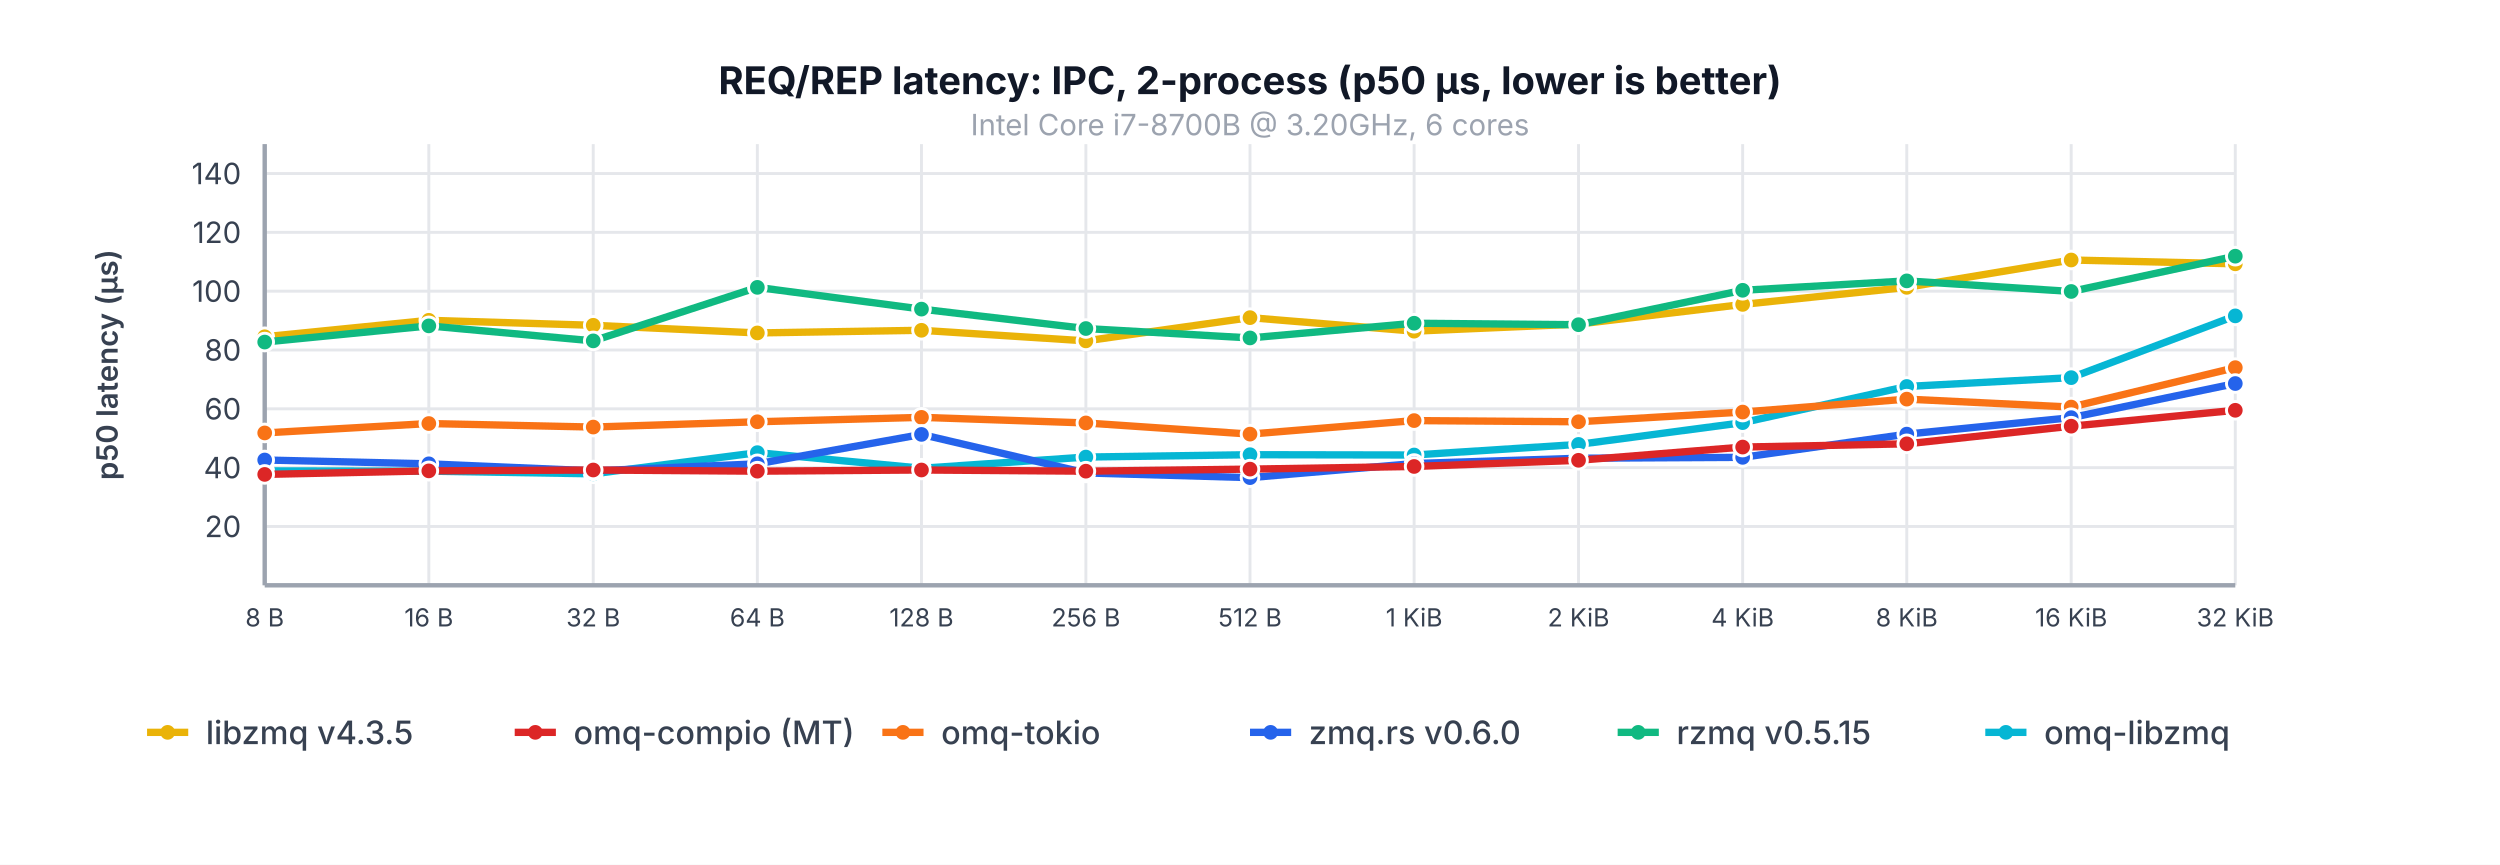
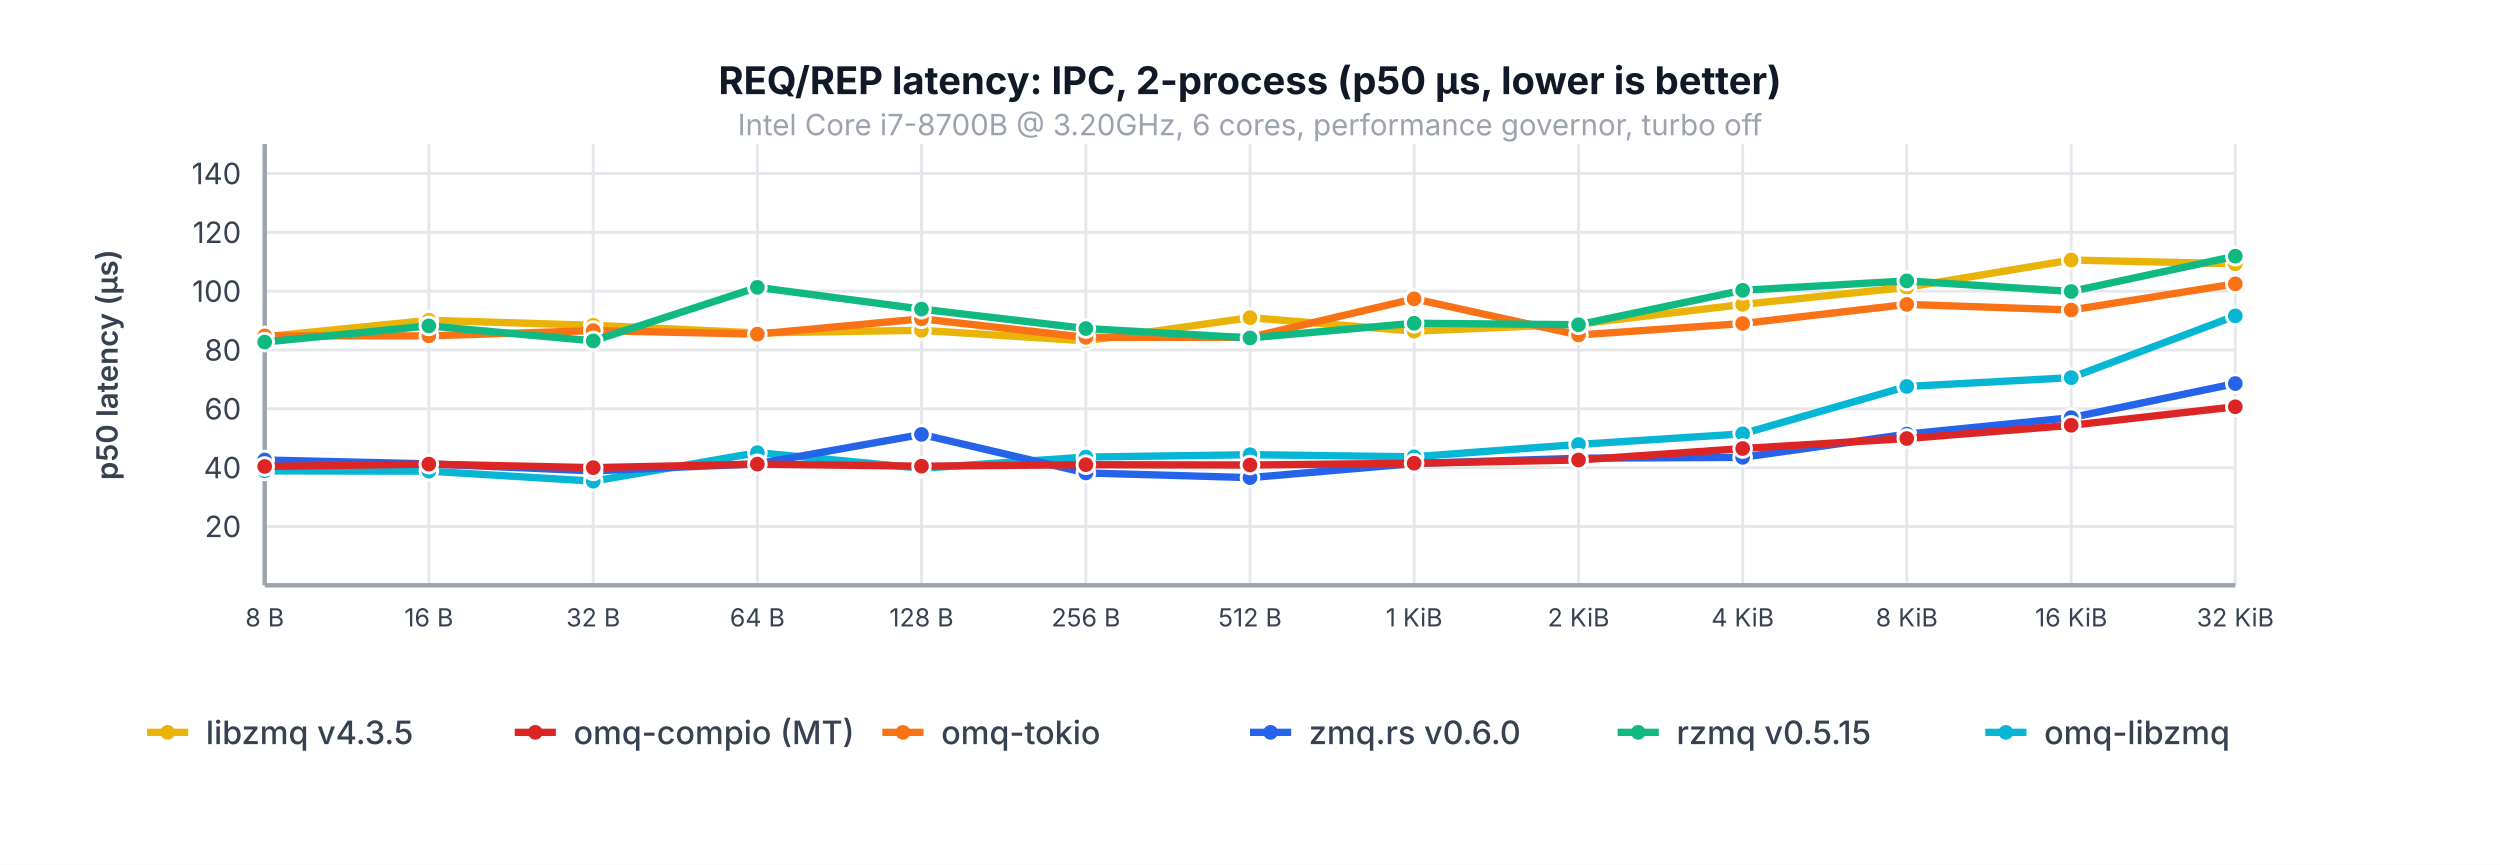
<svg xmlns="http://www.w3.org/2000/svg" viewBox="0 0 850 294" font-family="system-ui, -apple-system, sans-serif">
  <rect width="850" height="294" fill="white" />
-   <text x="425.0" y="46" text-anchor="middle" fill="#9ca3af" font-size="10">Intel Core i7-8700B @ 3.20GHz, 6 cores</text>
+   <text x="425.0" y="46" text-anchor="middle" fill="#9ca3af" font-size="10">Intel Core i7-8700B @ 3.20GHz, 6 cores, performance governor, turbo off</text>
  <text x="425.0" y="32.0" text-anchor="middle" fill="#111827" font-size="13" font-weight="700">REQ/REP latency: IPC, 2-process (p50 µs, lower is better)</text>
  <line x1="90.0" y1="179.0" x2="760.0" y2="179.0" stroke="#e5e7eb" stroke-width="1" />
  <text x="82.0" y="179.0" text-anchor="end" dominant-baseline="middle" fill="#374151" font-size="10">20</text>
  <line x1="90.0" y1="159.0" x2="760.0" y2="159.0" stroke="#e5e7eb" stroke-width="1" />
  <text x="82.0" y="159.0" text-anchor="end" dominant-baseline="middle" fill="#374151" font-size="10">40</text>
  <line x1="90.0" y1="139.0" x2="760.0" y2="139.0" stroke="#e5e7eb" stroke-width="1" />
  <text x="82.0" y="139.0" text-anchor="end" dominant-baseline="middle" fill="#374151" font-size="10">60</text>
  <line x1="90.0" y1="119.0" x2="760.0" y2="119.0" stroke="#e5e7eb" stroke-width="1" />
  <text x="82.0" y="119.0" text-anchor="end" dominant-baseline="middle" fill="#374151" font-size="10">80</text>
  <line x1="90.0" y1="99.0" x2="760.0" y2="99.0" stroke="#e5e7eb" stroke-width="1" />
  <text x="82.0" y="99.0" text-anchor="end" dominant-baseline="middle" fill="#374151" font-size="10">100</text>
  <line x1="90.0" y1="79.0" x2="760.0" y2="79.0" stroke="#e5e7eb" stroke-width="1" />
  <text x="82.0" y="79.0" text-anchor="end" dominant-baseline="middle" fill="#374151" font-size="10">120</text>
  <line x1="90.0" y1="59.0" x2="760.0" y2="59.0" stroke="#e5e7eb" stroke-width="1" />
  <text x="82.0" y="59.0" text-anchor="end" dominant-baseline="middle" fill="#374151" font-size="10">140</text>
  <line x1="90.0" y1="49.0" x2="90.0" y2="199.0" stroke="#e5e7eb" stroke-width="1" />
  <line x1="145.8" y1="49.0" x2="145.8" y2="199.0" stroke="#e5e7eb" stroke-width="1" />
  <line x1="201.7" y1="49.0" x2="201.7" y2="199.0" stroke="#e5e7eb" stroke-width="1" />
  <line x1="257.5" y1="49.0" x2="257.5" y2="199.0" stroke="#e5e7eb" stroke-width="1" />
  <line x1="313.3" y1="49.0" x2="313.3" y2="199.0" stroke="#e5e7eb" stroke-width="1" />
  <line x1="369.2" y1="49.0" x2="369.2" y2="199.0" stroke="#e5e7eb" stroke-width="1" />
  <line x1="425.0" y1="49.0" x2="425.0" y2="199.0" stroke="#e5e7eb" stroke-width="1" />
  <line x1="480.8" y1="49.0" x2="480.8" y2="199.0" stroke="#e5e7eb" stroke-width="1" />
  <line x1="536.7" y1="49.0" x2="536.7" y2="199.0" stroke="#e5e7eb" stroke-width="1" />
  <line x1="592.5" y1="49.0" x2="592.5" y2="199.0" stroke="#e5e7eb" stroke-width="1" />
  <line x1="648.3" y1="49.0" x2="648.3" y2="199.0" stroke="#e5e7eb" stroke-width="1" />
  <line x1="704.2" y1="49.0" x2="704.2" y2="199.0" stroke="#e5e7eb" stroke-width="1" />
  <line x1="760.0" y1="49.0" x2="760.0" y2="199.0" stroke="#e5e7eb" stroke-width="1" />
  <line x1="90.0" y1="49.0" x2="90.0" y2="199.0" stroke="#9ca3af" stroke-width="1.5" />
  <line x1="90.0" y1="199.0" x2="760.0" y2="199.0" stroke="#9ca3af" stroke-width="1.5" />
  <text x="40.0" y="124.0" text-anchor="middle" fill="#374151" font-size="10" font-weight="600" transform="rotate(-90,40.0,124.0)">p50 latency (µs)</text>
  <polyline points="90.0,114.5 145.8,108.9 201.7,110.6 257.5,113.2 313.3,112.3 369.2,115.9 425.0,108.0 480.8,112.6 536.7,110.2 592.5,103.5 648.3,97.7 704.2,88.4 760.0,89.7" fill="none" stroke="#eab308" stroke-width="2.5" stroke-linecap="round" stroke-linejoin="round" />
  <circle cx="90.0" cy="114.5" r="3" fill="#eab308" stroke="white" stroke-width="1" />
  <circle cx="145.8" cy="108.9" r="3" fill="#eab308" stroke="white" stroke-width="1" />
  <circle cx="201.7" cy="110.6" r="3" fill="#eab308" stroke="white" stroke-width="1" />
  <circle cx="257.5" cy="113.2" r="3" fill="#eab308" stroke="white" stroke-width="1" />
  <circle cx="313.3" cy="112.3" r="3" fill="#eab308" stroke="white" stroke-width="1" />
  <circle cx="369.2" cy="115.9" r="3" fill="#eab308" stroke="white" stroke-width="1" />
  <circle cx="425.0" cy="108.0" r="3" fill="#eab308" stroke="white" stroke-width="1" />
  <circle cx="480.8" cy="112.6" r="3" fill="#eab308" stroke="white" stroke-width="1" />
  <circle cx="536.7" cy="110.2" r="3" fill="#eab308" stroke="white" stroke-width="1" />
  <circle cx="592.5" cy="103.5" r="3" fill="#eab308" stroke="white" stroke-width="1" />
  <circle cx="648.3" cy="97.7" r="3" fill="#eab308" stroke="white" stroke-width="1" />
  <circle cx="704.2" cy="88.4" r="3" fill="#eab308" stroke="white" stroke-width="1" />
  <circle cx="760.0" cy="89.7" r="3" fill="#eab308" stroke="white" stroke-width="1" />
-   <polyline points="90.0,160.1 145.8,160.2 201.7,161.1 257.5,153.9 313.3,159.2 369.2,155.4 425.0,154.6 480.8,154.7 536.7,151.1 592.5,143.7 648.3,131.4 704.2,128.4 760.0,107.4" fill="none" stroke="#06b6d4" stroke-width="2.5" stroke-linecap="round" stroke-linejoin="round" />
+   <polyline points="90.0,160.1 145.8,160.2 201.7,163.6 257.5,153.9 313.3,159.2 369.2,155.4 425.0,154.6 480.8,155.3 536.7,151.1 592.5,147.5 648.3,131.4 704.2,128.4 760.0,107.4" fill="none" stroke="#06b6d4" stroke-width="2.5" stroke-linecap="round" stroke-linejoin="round" />
  <circle cx="90.0" cy="160.1" r="3" fill="#06b6d4" stroke="white" stroke-width="1" />
  <circle cx="145.8" cy="160.2" r="3" fill="#06b6d4" stroke="white" stroke-width="1" />
-   <circle cx="201.7" cy="161.1" r="3" fill="#06b6d4" stroke="white" stroke-width="1" />
+   <circle cx="201.7" cy="163.6" r="3" fill="#06b6d4" stroke="white" stroke-width="1" />
  <circle cx="257.5" cy="153.9" r="3" fill="#06b6d4" stroke="white" stroke-width="1" />
  <circle cx="313.3" cy="159.2" r="3" fill="#06b6d4" stroke="white" stroke-width="1" />
  <circle cx="369.2" cy="155.4" r="3" fill="#06b6d4" stroke="white" stroke-width="1" />
  <circle cx="425.0" cy="154.6" r="3" fill="#06b6d4" stroke="white" stroke-width="1" />
-   <circle cx="480.8" cy="154.7" r="3" fill="#06b6d4" stroke="white" stroke-width="1" />
+   <circle cx="480.8" cy="155.3" r="3" fill="#06b6d4" stroke="white" stroke-width="1" />
  <circle cx="536.7" cy="151.1" r="3" fill="#06b6d4" stroke="white" stroke-width="1" />
-   <circle cx="592.5" cy="143.7" r="3" fill="#06b6d4" stroke="white" stroke-width="1" />
+   <circle cx="592.5" cy="147.5" r="3" fill="#06b6d4" stroke="white" stroke-width="1" />
  <circle cx="648.3" cy="131.4" r="3" fill="#06b6d4" stroke="white" stroke-width="1" />
  <circle cx="704.2" cy="128.4" r="3" fill="#06b6d4" stroke="white" stroke-width="1" />
  <circle cx="760.0" cy="107.4" r="3" fill="#06b6d4" stroke="white" stroke-width="1" />
-   <polyline points="90.0,147.2 145.8,144.0 201.7,145.2 257.5,143.4 313.3,141.9 369.2,143.8 425.0,147.6 480.8,143.0 536.7,143.4 592.5,140.1 648.3,135.7 704.2,138.4 760.0,125.0" fill="none" stroke="#f97316" stroke-width="2.5" stroke-linecap="round" stroke-linejoin="round" />
-   <circle cx="90.0" cy="147.2" r="3" fill="#f97316" stroke="white" stroke-width="1" />
-   <circle cx="145.8" cy="144.0" r="3" fill="#f97316" stroke="white" stroke-width="1" />
-   <circle cx="201.7" cy="145.2" r="3" fill="#f97316" stroke="white" stroke-width="1" />
-   <circle cx="257.5" cy="143.4" r="3" fill="#f97316" stroke="white" stroke-width="1" />
-   <circle cx="313.3" cy="141.9" r="3" fill="#f97316" stroke="white" stroke-width="1" />
-   <circle cx="369.2" cy="143.8" r="3" fill="#f97316" stroke="white" stroke-width="1" />
-   <circle cx="425.0" cy="147.6" r="3" fill="#f97316" stroke="white" stroke-width="1" />
-   <circle cx="480.8" cy="143.0" r="3" fill="#f97316" stroke="white" stroke-width="1" />
-   <circle cx="536.7" cy="143.4" r="3" fill="#f97316" stroke="white" stroke-width="1" />
-   <circle cx="592.5" cy="140.1" r="3" fill="#f97316" stroke="white" stroke-width="1" />
-   <circle cx="648.3" cy="135.7" r="3" fill="#f97316" stroke="white" stroke-width="1" />
-   <circle cx="704.2" cy="138.4" r="3" fill="#f97316" stroke="white" stroke-width="1" />
-   <circle cx="760.0" cy="125.0" r="3" fill="#f97316" stroke="white" stroke-width="1" />
+   <polyline points="90.0,114.2 145.8,114.2 201.7,112.4 257.5,113.6 313.3,108.4 369.2,114.7 425.0,114.7 480.8,101.6 536.7,113.9 592.5,110.0 648.3,103.5 704.2,105.4 760.0,96.5" fill="none" stroke="#f97316" stroke-width="2.5" stroke-linecap="round" stroke-linejoin="round" />
+   <circle cx="90.0" cy="114.2" r="3" fill="#f97316" stroke="white" stroke-width="1" />
+   <circle cx="145.8" cy="114.2" r="3" fill="#f97316" stroke="white" stroke-width="1" />
+   <circle cx="201.7" cy="112.4" r="3" fill="#f97316" stroke="white" stroke-width="1" />
+   <circle cx="257.5" cy="113.6" r="3" fill="#f97316" stroke="white" stroke-width="1" />
+   <circle cx="313.3" cy="108.4" r="3" fill="#f97316" stroke="white" stroke-width="1" />
+   <circle cx="369.2" cy="114.7" r="3" fill="#f97316" stroke="white" stroke-width="1" />
+   <circle cx="425.0" cy="114.7" r="3" fill="#f97316" stroke="white" stroke-width="1" />
+   <circle cx="480.8" cy="101.6" r="3" fill="#f97316" stroke="white" stroke-width="1" />
+   <circle cx="536.7" cy="113.9" r="3" fill="#f97316" stroke="white" stroke-width="1" />
+   <circle cx="592.5" cy="110.0" r="3" fill="#f97316" stroke="white" stroke-width="1" />
+   <circle cx="648.3" cy="103.5" r="3" fill="#f97316" stroke="white" stroke-width="1" />
+   <circle cx="704.2" cy="105.4" r="3" fill="#f97316" stroke="white" stroke-width="1" />
+   <circle cx="760.0" cy="96.5" r="3" fill="#f97316" stroke="white" stroke-width="1" />
  <polyline points="90.0,116.3 145.8,110.8 201.7,115.9 257.5,97.7 313.3,105.1 369.2,111.7 425.0,114.9 480.8,109.9 536.7,110.4 592.5,98.7 648.3,95.5 704.2,99.1 760.0,87.1" fill="none" stroke="#10b981" stroke-width="2.5" stroke-linecap="round" stroke-linejoin="round" />
  <circle cx="90.0" cy="116.3" r="3" fill="#10b981" stroke="white" stroke-width="1" />
  <circle cx="145.8" cy="110.8" r="3" fill="#10b981" stroke="white" stroke-width="1" />
  <circle cx="201.7" cy="115.9" r="3" fill="#10b981" stroke="white" stroke-width="1" />
  <circle cx="257.5" cy="97.7" r="3" fill="#10b981" stroke="white" stroke-width="1" />
  <circle cx="313.3" cy="105.1" r="3" fill="#10b981" stroke="white" stroke-width="1" />
  <circle cx="369.2" cy="111.7" r="3" fill="#10b981" stroke="white" stroke-width="1" />
  <circle cx="425.0" cy="114.9" r="3" fill="#10b981" stroke="white" stroke-width="1" />
  <circle cx="480.8" cy="109.9" r="3" fill="#10b981" stroke="white" stroke-width="1" />
  <circle cx="536.7" cy="110.4" r="3" fill="#10b981" stroke="white" stroke-width="1" />
  <circle cx="592.5" cy="98.7" r="3" fill="#10b981" stroke="white" stroke-width="1" />
  <circle cx="648.3" cy="95.5" r="3" fill="#10b981" stroke="white" stroke-width="1" />
  <circle cx="704.2" cy="99.1" r="3" fill="#10b981" stroke="white" stroke-width="1" />
  <circle cx="760.0" cy="87.1" r="3" fill="#10b981" stroke="white" stroke-width="1" />
  <polyline points="90.0,156.4 145.8,157.7 201.7,160.1 257.5,157.7 313.3,147.7 369.2,160.8 425.0,162.4 480.8,157.6 536.7,155.8 592.5,155.5 648.3,147.6 704.2,142.0 760.0,130.4" fill="none" stroke="#2563eb" stroke-width="2.5" stroke-linecap="round" stroke-linejoin="round" />
  <circle cx="90.0" cy="156.4" r="3" fill="#2563eb" stroke="white" stroke-width="1" />
  <circle cx="145.8" cy="157.7" r="3" fill="#2563eb" stroke="white" stroke-width="1" />
  <circle cx="201.7" cy="160.1" r="3" fill="#2563eb" stroke="white" stroke-width="1" />
  <circle cx="257.5" cy="157.7" r="3" fill="#2563eb" stroke="white" stroke-width="1" />
  <circle cx="313.3" cy="147.7" r="3" fill="#2563eb" stroke="white" stroke-width="1" />
  <circle cx="369.2" cy="160.8" r="3" fill="#2563eb" stroke="white" stroke-width="1" />
  <circle cx="425.0" cy="162.4" r="3" fill="#2563eb" stroke="white" stroke-width="1" />
  <circle cx="480.8" cy="157.6" r="3" fill="#2563eb" stroke="white" stroke-width="1" />
  <circle cx="536.7" cy="155.8" r="3" fill="#2563eb" stroke="white" stroke-width="1" />
  <circle cx="592.5" cy="155.5" r="3" fill="#2563eb" stroke="white" stroke-width="1" />
  <circle cx="648.3" cy="147.6" r="3" fill="#2563eb" stroke="white" stroke-width="1" />
  <circle cx="704.2" cy="142.0" r="3" fill="#2563eb" stroke="white" stroke-width="1" />
  <circle cx="760.0" cy="130.4" r="3" fill="#2563eb" stroke="white" stroke-width="1" />
-   <polyline points="90.0,161.3 145.8,160.1 201.7,159.8 257.5,160.2 313.3,159.8 369.2,160.2 425.0,159.5 480.8,158.6 536.7,156.5 592.5,152.0 648.3,150.9 704.2,144.9 760.0,139.5" fill="none" stroke="#dc2626" stroke-width="2.5" stroke-linecap="round" stroke-linejoin="round" />
-   <circle cx="90.0" cy="161.3" r="3" fill="#dc2626" stroke="white" stroke-width="1" />
-   <circle cx="145.8" cy="160.1" r="3" fill="#dc2626" stroke="white" stroke-width="1" />
-   <circle cx="201.7" cy="159.8" r="3" fill="#dc2626" stroke="white" stroke-width="1" />
-   <circle cx="257.5" cy="160.2" r="3" fill="#dc2626" stroke="white" stroke-width="1" />
-   <circle cx="313.3" cy="159.8" r="3" fill="#dc2626" stroke="white" stroke-width="1" />
-   <circle cx="369.2" cy="160.2" r="3" fill="#dc2626" stroke="white" stroke-width="1" />
-   <circle cx="425.0" cy="159.5" r="3" fill="#dc2626" stroke="white" stroke-width="1" />
-   <circle cx="480.8" cy="158.6" r="3" fill="#dc2626" stroke="white" stroke-width="1" />
-   <circle cx="536.7" cy="156.5" r="3" fill="#dc2626" stroke="white" stroke-width="1" />
-   <circle cx="592.5" cy="152.0" r="3" fill="#dc2626" stroke="white" stroke-width="1" />
-   <circle cx="648.3" cy="150.9" r="3" fill="#dc2626" stroke="white" stroke-width="1" />
-   <circle cx="704.2" cy="144.9" r="3" fill="#dc2626" stroke="white" stroke-width="1" />
-   <circle cx="760.0" cy="139.5" r="3" fill="#dc2626" stroke="white" stroke-width="1" />
+   <polyline points="90.0,158.6 145.8,157.8 201.7,159.0 257.5,157.8 313.3,158.5 369.2,158.0 425.0,158.1 480.8,157.5 536.7,156.4 592.5,152.5 648.3,149.1 704.2,144.6 760.0,138.3" fill="none" stroke="#dc2626" stroke-width="2.5" stroke-linecap="round" stroke-linejoin="round" />
+   <circle cx="90.0" cy="158.6" r="3" fill="#dc2626" stroke="white" stroke-width="1" />
+   <circle cx="145.8" cy="157.8" r="3" fill="#dc2626" stroke="white" stroke-width="1" />
+   <circle cx="201.7" cy="159.0" r="3" fill="#dc2626" stroke="white" stroke-width="1" />
+   <circle cx="257.5" cy="157.8" r="3" fill="#dc2626" stroke="white" stroke-width="1" />
+   <circle cx="313.3" cy="158.5" r="3" fill="#dc2626" stroke="white" stroke-width="1" />
+   <circle cx="369.2" cy="158.0" r="3" fill="#dc2626" stroke="white" stroke-width="1" />
+   <circle cx="425.0" cy="158.1" r="3" fill="#dc2626" stroke="white" stroke-width="1" />
+   <circle cx="480.8" cy="157.5" r="3" fill="#dc2626" stroke="white" stroke-width="1" />
+   <circle cx="536.7" cy="156.4" r="3" fill="#dc2626" stroke="white" stroke-width="1" />
+   <circle cx="592.5" cy="152.5" r="3" fill="#dc2626" stroke="white" stroke-width="1" />
+   <circle cx="648.3" cy="149.1" r="3" fill="#dc2626" stroke="white" stroke-width="1" />
+   <circle cx="704.2" cy="144.6" r="3" fill="#dc2626" stroke="white" stroke-width="1" />
+   <circle cx="760.0" cy="138.3" r="3" fill="#dc2626" stroke="white" stroke-width="1" />
  <text x="90.0" y="213.0" text-anchor="middle" fill="#374151" font-size="8.5">8 B</text>
  <text x="145.8" y="213.0" text-anchor="middle" fill="#374151" font-size="8.5">16 B</text>
  <text x="201.7" y="213.0" text-anchor="middle" fill="#374151" font-size="8.5">32 B</text>
  <text x="257.5" y="213.0" text-anchor="middle" fill="#374151" font-size="8.5">64 B</text>
  <text x="313.3" y="213.0" text-anchor="middle" fill="#374151" font-size="8.5">128 B</text>
  <text x="369.2" y="213.0" text-anchor="middle" fill="#374151" font-size="8.5">256 B</text>
  <text x="425.0" y="213.0" text-anchor="middle" fill="#374151" font-size="8.5">512 B</text>
  <text x="480.8" y="213.0" text-anchor="middle" fill="#374151" font-size="8.5">1 KiB</text>
  <text x="536.7" y="213.0" text-anchor="middle" fill="#374151" font-size="8.5">2 KiB</text>
  <text x="592.5" y="213.0" text-anchor="middle" fill="#374151" font-size="8.5">4 KiB</text>
  <text x="648.3" y="213.0" text-anchor="middle" fill="#374151" font-size="8.5">8 KiB</text>
  <text x="704.2" y="213.0" text-anchor="middle" fill="#374151" font-size="8.5">16 KiB</text>
  <text x="760.0" y="213.0" text-anchor="middle" fill="#374151" font-size="8.5">32 KiB</text>
  <line x1="50" y1="249" x2="64" y2="249" stroke="#eab308" stroke-width="2.5" />
  <circle cx="57" cy="249" r="2.5" fill="#eab308" />
  <text x="70" y="253" fill="#374151" font-size="11" font-weight="500">libzmq v4.3.5</text>
  <line x1="175" y1="249" x2="189" y2="249" stroke="#dc2626" stroke-width="2.5" />
  <circle cx="182" cy="249" r="2.5" fill="#dc2626" />
  <text x="195" y="253" fill="#374151" font-size="11" font-weight="500">omq-compio (MT)</text>
  <line x1="300" y1="249" x2="314" y2="249" stroke="#f97316" stroke-width="2.5" />
  <circle cx="307" cy="249" r="2.5" fill="#f97316" />
  <text x="320" y="253" fill="#374151" font-size="11" font-weight="500">omq-tokio</text>
  <line x1="425" y1="249" x2="439" y2="249" stroke="#2563eb" stroke-width="2.5" />
  <circle cx="432" cy="249" r="2.5" fill="#2563eb" />
  <text x="445" y="253" fill="#374151" font-size="11" font-weight="500">zmq.rs v0.6.0</text>
  <line x1="550" y1="249" x2="564" y2="249" stroke="#10b981" stroke-width="2.5" />
  <circle cx="557" cy="249" r="2.5" fill="#10b981" />
  <text x="570" y="253" fill="#374151" font-size="11" font-weight="500">rzmq v0.5.15</text>
  <line x1="675" y1="249" x2="689" y2="249" stroke="#06b6d4" stroke-width="2.5" />
  <circle cx="682" cy="249" r="2.5" fill="#06b6d4" />
  <text x="695" y="253" fill="#374151" font-size="11" font-weight="500">omq-libzmq</text>
</svg>
